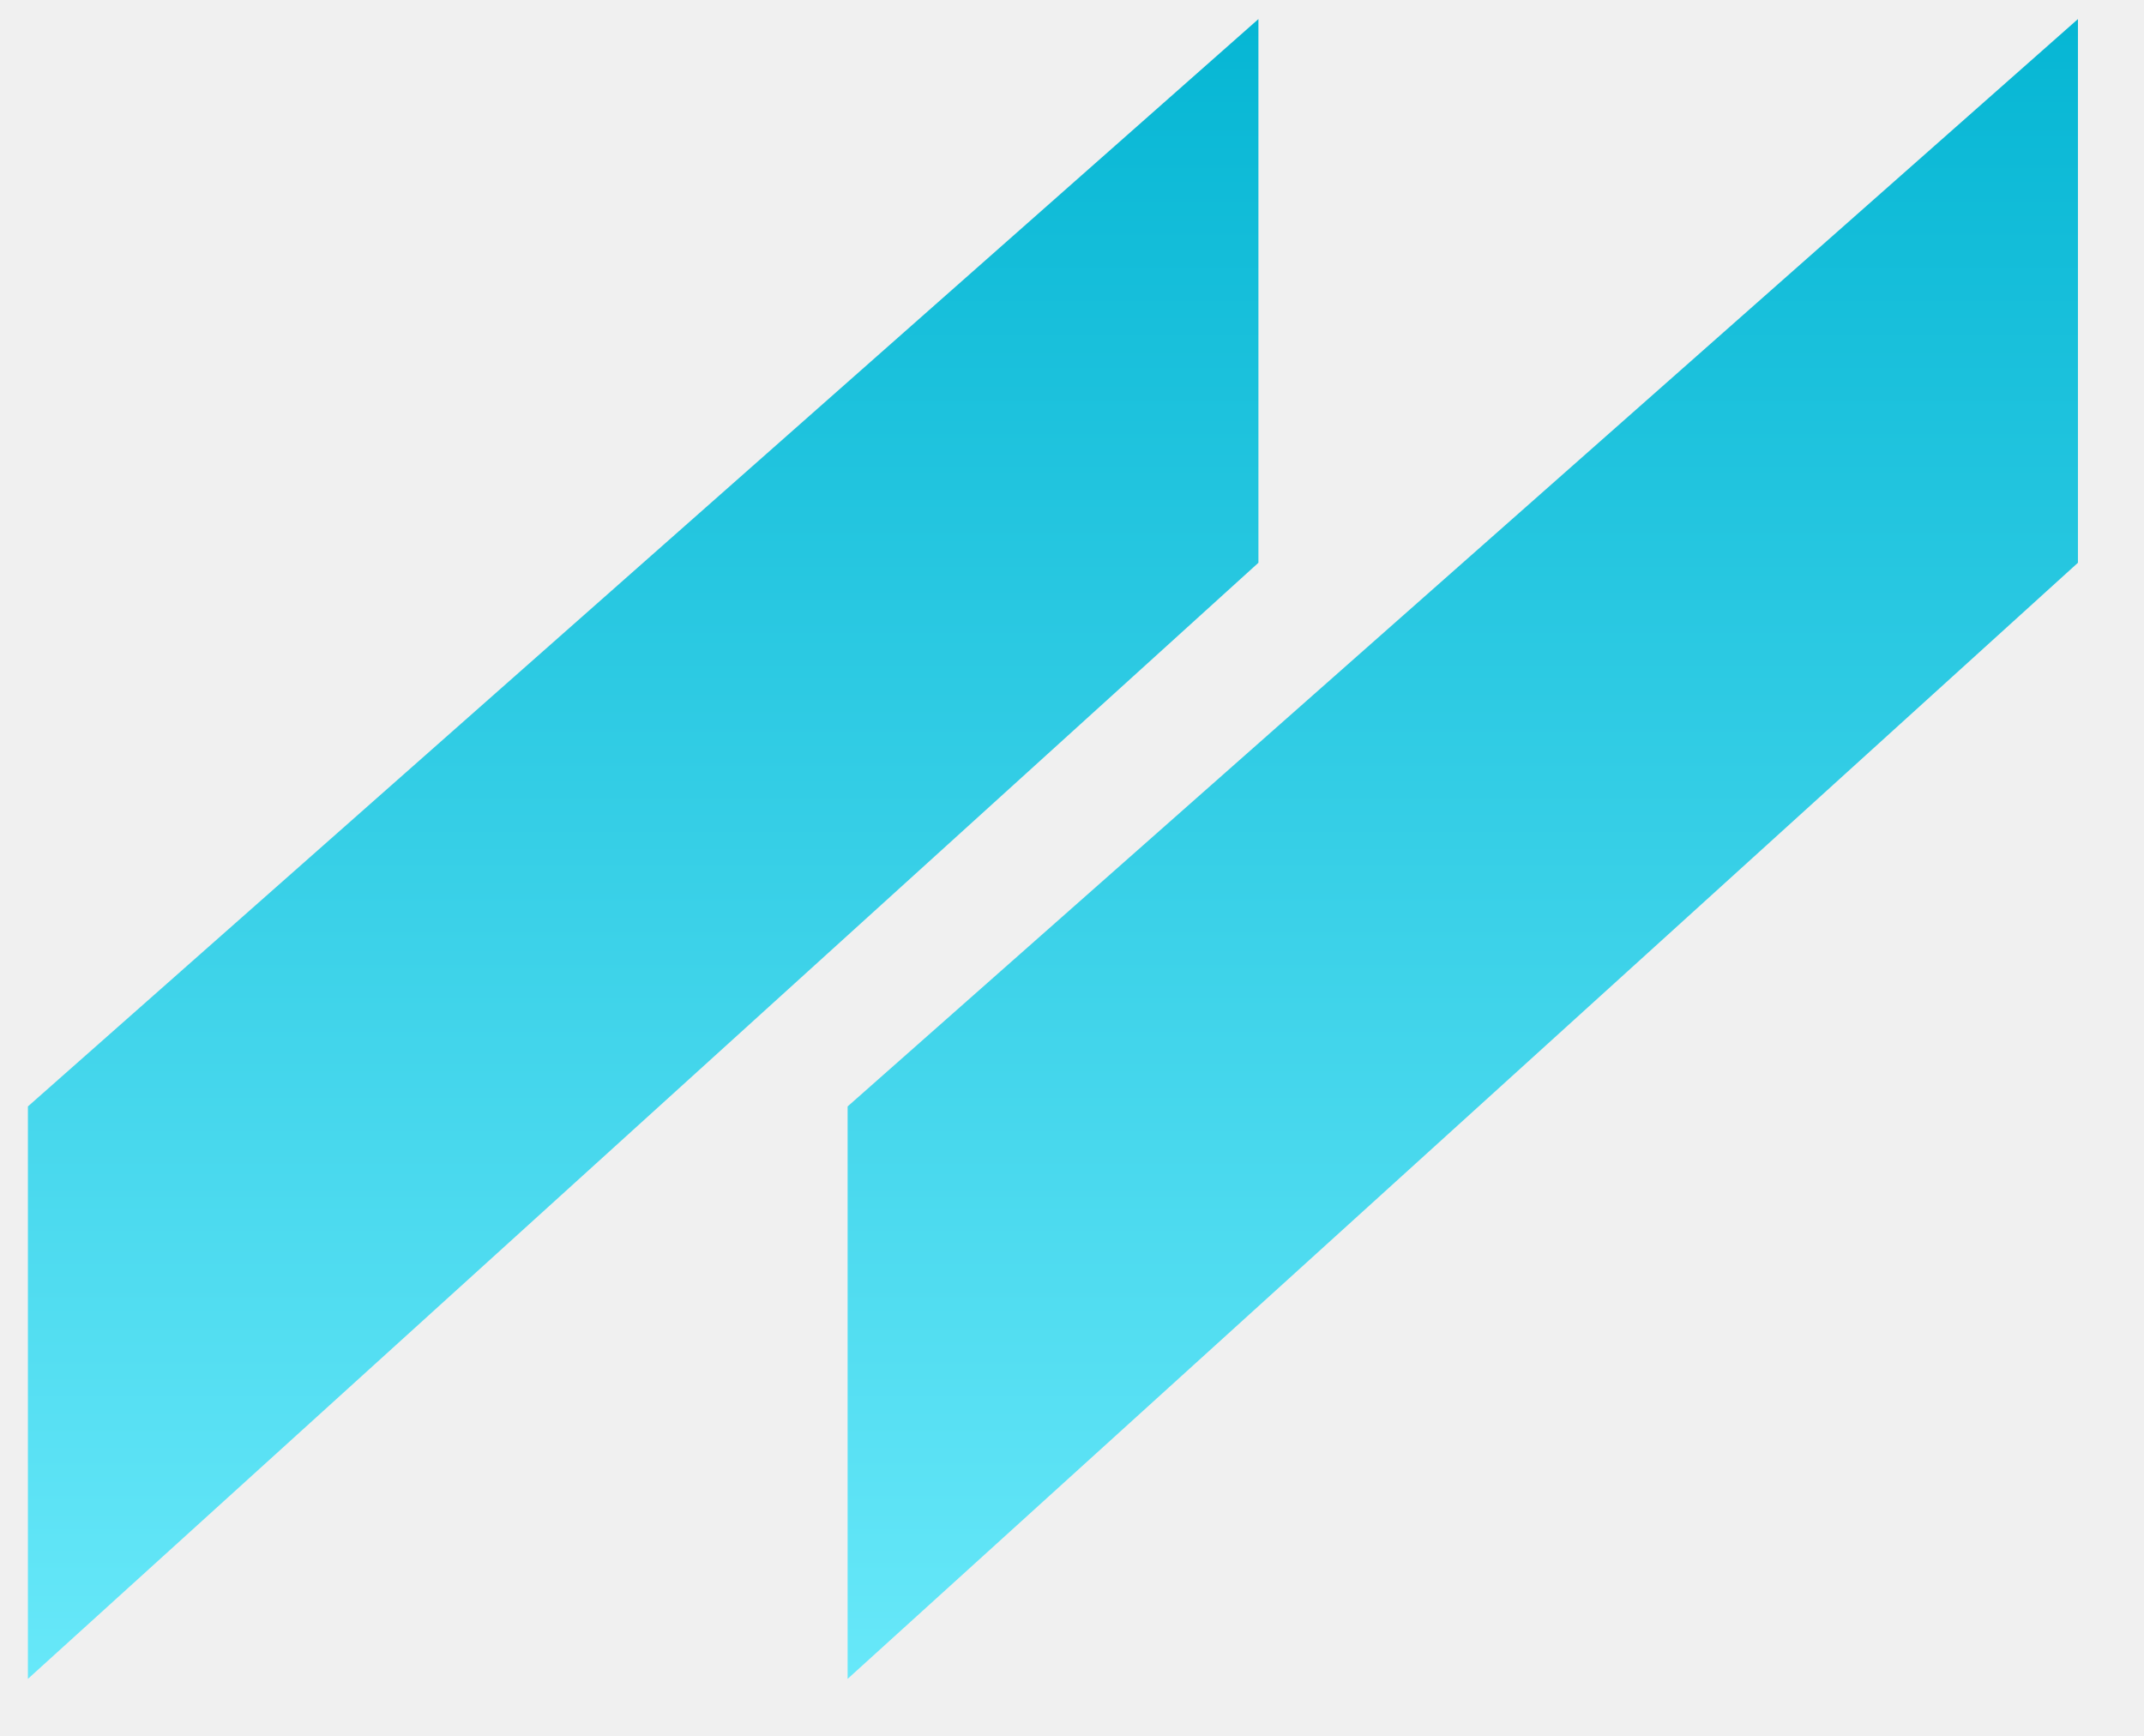
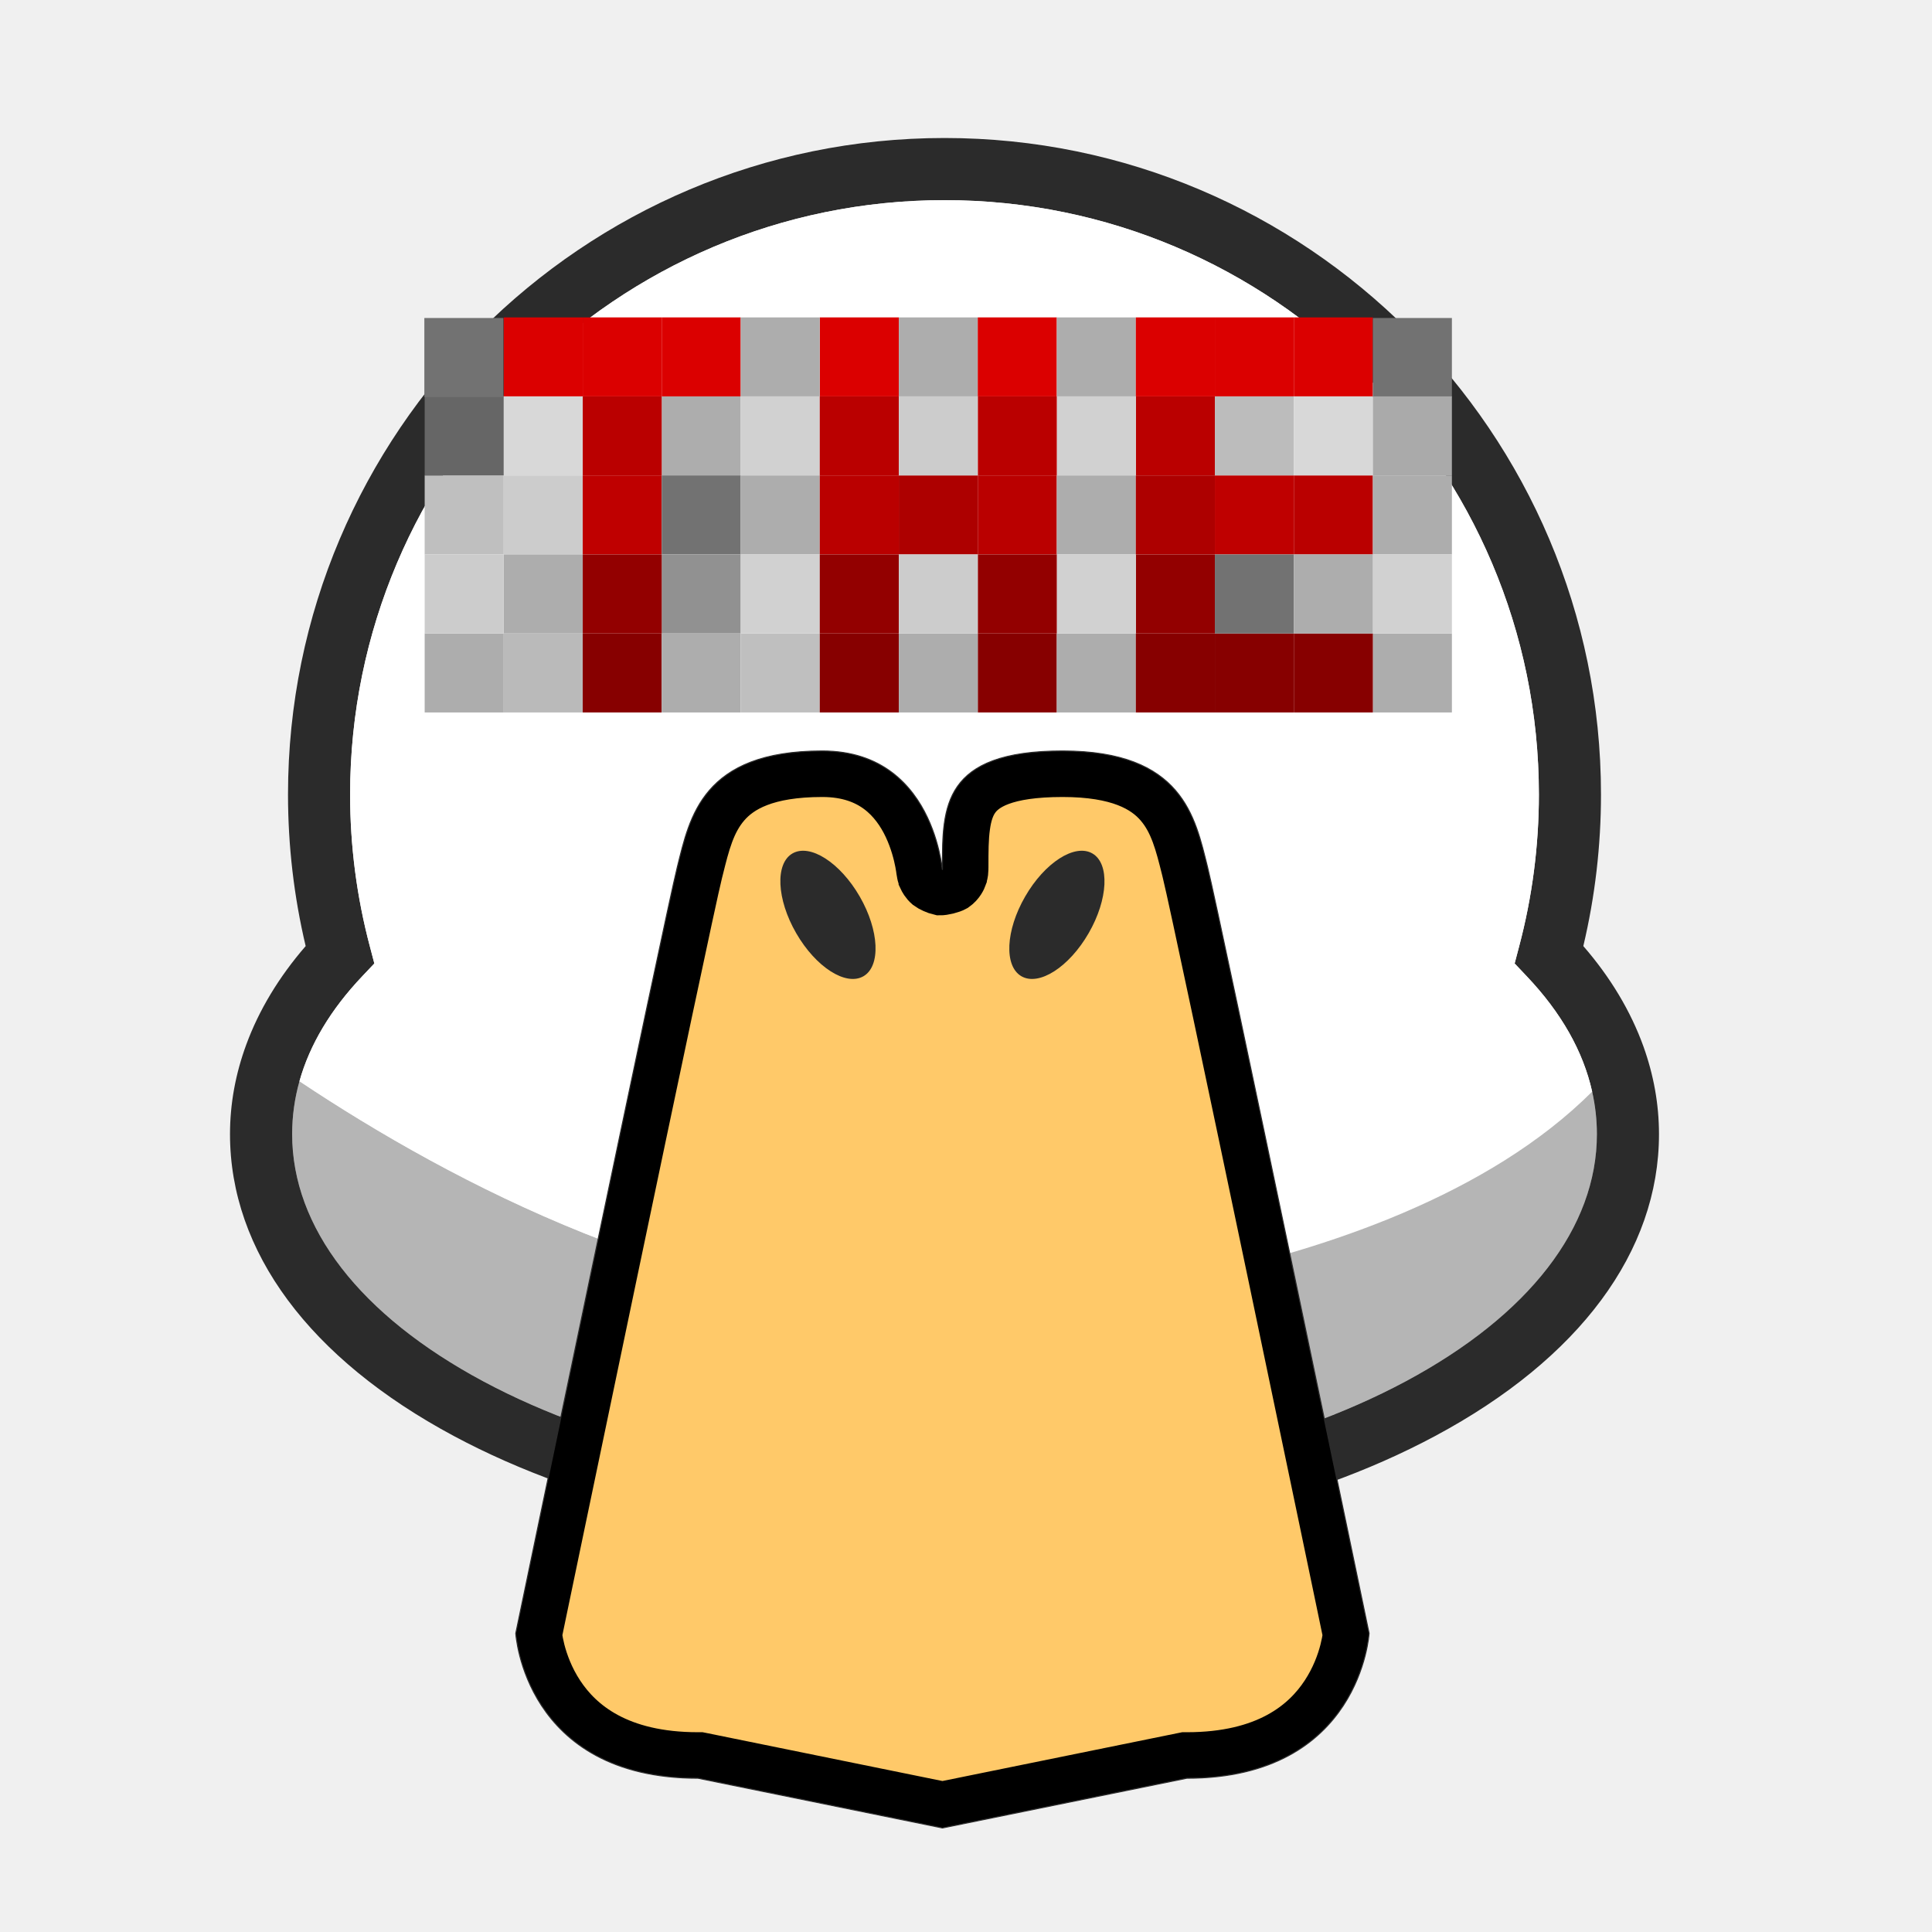
- <svg xmlns="http://www.w3.org/2000/svg" xmlns:xlink="http://www.w3.org/1999/xlink" version="1.1" preserveAspectRatio="xMidYMid meet" viewBox="344.564 330.278 111.737 91.218" width="53.87" height="43.61">
-   <defs>
-     <path d="M453.3 331.28L453.3 359.85L388.64 418.5L388.64 388.42L453.3 331.28Z" id="aFZf6T5ED" />
-     <linearGradient id="gradientb2ThqnP5Op" gradientUnits="userSpaceOnUse" x1="420.97" y1="331.28" x2="420.97" y2="418.5">
-       <stop style="stop-color: #06b6d4;stop-opacity: 1" offset="0%" />
-       <stop style="stop-color: #67e8f9;stop-opacity: 1" offset="100%" />
-     </linearGradient>
-     <path d="M410.23 331.28L410.23 359.85L345.56 418.5L345.56 388.42L410.23 331.28Z" id="a9fehgwfM" />
-     <linearGradient id="gradientk1wNV9Ostb" gradientUnits="userSpaceOnUse" x1="377.89" y1="331.28" x2="377.89" y2="418.5">
-       <stop style="stop-color: #06b6d4;stop-opacity: 1" offset="0%" />
-       <stop style="stop-color: #67e8f9;stop-opacity: 1" offset="100%" />
-     </linearGradient>
-   </defs>
-   <g>
-     <g>
-       <use xlink:href="#aFZf6T5ED" opacity="1" fill="url(#gradientb2ThqnP5Op)" />
-     </g>
-     <g>
-       <use xlink:href="#a9fehgwfM" opacity="1" fill="url(#gradientk1wNV9Ostb)" />
-     </g>
-   </g>
+ <svg xmlns="http://www.w3.org/2000/svg" width="42" height="42" viewBox="0 0 42 42" fill="none">
+   <path fill-rule="evenodd" clip-rule="evenodd" d="M6.51 23.505C6.404 23.882 6.351 24.266 6.351 24.655C6.351 26.685 7.826 28.593 10.504 30.027C13.183 31.463 16.744 32.253 20.533 32.253C24.321 32.253 27.882 31.463 30.561 30.027C33.24 28.592 34.715 26.685 34.715 24.655C34.715 24.343 34.68 24.035 34.612 23.731C29.833 27.38 20.488 28.482 20.488 28.482C15.019 28.43 9.858 25.737 6.51 23.505Z" fill="#B5B5B5" />
+   <path fill-rule="evenodd" clip-rule="evenodd" d="M30.561 30.028C27.882 31.463 24.321 32.253 20.533 32.253C16.744 32.253 13.183 31.463 10.504 30.028C7.826 28.593 6.351 26.685 6.351 24.655C6.351 24.266 6.404 23.882 6.51 23.505C6.733 22.709 7.191 21.943 7.879 21.219L8.138 20.945L8.042 20.58C7.756 19.504 7.611 18.391 7.611 17.272C7.611 10.147 13.407 4.351 20.533 4.351C27.658 4.351 33.454 10.147 33.454 17.272C33.454 18.391 33.309 19.504 33.023 20.58L32.927 20.945L33.186 21.219C33.94 22.012 34.416 22.854 34.612 23.731C34.68 24.035 34.715 24.343 34.715 24.655C34.715 26.685 33.24 28.592 30.561 30.028ZM35.725 22.744C35.45 21.983 35.013 21.25 34.42 20.567C34.675 19.491 34.804 18.384 34.804 17.272C34.804 9.402 28.402 3 20.533 3C12.663 3 6.261 9.402 6.261 17.272C6.261 18.384 6.39 19.491 6.645 20.567C6.063 21.239 5.63 21.958 5.355 22.705C5.121 23.34 5 23.994 5 24.655C5 27.206 6.728 29.537 9.867 31.218C12.738 32.757 16.526 33.604 20.533 33.604C24.54 33.604 28.327 32.757 31.198 31.218C34.337 29.537 36.065 27.206 36.065 24.655C36.065 24.008 35.949 23.366 35.725 22.744Z" fill="#2B2B2B" />
+   <path fill-rule="evenodd" clip-rule="evenodd" d="M32.927 20.945L33.023 20.58C33.309 19.504 33.454 18.391 33.454 17.272C33.454 10.147 27.658 4.351 20.533 4.351C13.407 4.351 7.611 10.147 7.611 17.272C7.611 18.391 7.756 19.504 8.042 20.58L8.138 20.945L7.879 21.219C7.191 21.943 6.733 22.709 6.51 23.505C9.858 25.737 15.019 28.43 20.488 28.482C20.488 28.482 30.122 28.212 34.612 23.731C34.416 22.854 33.94 22.012 33.186 21.219L32.927 20.945Z" fill="white" />
+   <path d="M15.275 38.167L15.225 38.157H15.175C13.452 38.157 12.619 37.454 12.194 36.807C11.972 36.47 11.851 36.131 11.784 35.874C11.752 35.746 11.733 35.641 11.723 35.571C11.721 35.557 11.72 35.544 11.718 35.533L11.739 35.432L11.842 34.936L12.213 33.157C12.521 31.68 12.935 29.699 13.357 27.684C14.203 23.645 15.078 19.497 15.21 18.969C15.216 18.944 15.222 18.919 15.229 18.894C15.364 18.351 15.481 17.879 15.801 17.509C16.105 17.156 16.666 16.826 17.876 16.826C18.425 16.826 18.809 16.983 19.086 17.19C19.37 17.403 19.57 17.69 19.709 17.986C19.848 18.282 19.92 18.569 19.956 18.757C19.971 18.837 19.98 18.896 19.985 18.936C19.986 18.942 19.987 18.948 19.988 18.953L19.988 18.954C19.989 18.96 19.992 18.983 19.997 19.006C19.998 19.012 20.002 19.031 20.01 19.054C20.013 19.066 20.021 19.089 20.035 19.117L20.035 19.118C20.043 19.135 20.08 19.213 20.162 19.283C20.21 19.32 20.342 19.381 20.425 19.399C20.522 19.401 20.697 19.356 20.771 19.314C20.9 19.225 20.946 19.102 20.953 19.083C20.953 19.082 20.953 19.082 20.953 19.081C20.976 19.022 20.982 18.97 20.983 18.963L20.983 18.963C20.986 18.938 20.987 18.916 20.987 18.911L20.987 18.911C20.987 18.902 20.987 18.894 20.987 18.889L20.988 18.848C20.988 18.514 20.988 18.228 21.024 17.971C21.058 17.718 21.122 17.529 21.224 17.384C21.408 17.12 21.847 16.826 23.099 16.826C24.309 16.826 24.87 17.156 25.174 17.509C25.494 17.879 25.611 18.351 25.747 18.894C25.753 18.919 25.759 18.944 25.765 18.969C25.897 19.497 26.772 23.645 27.618 27.684C28.04 29.699 28.454 31.68 28.762 33.157L29.133 34.936L29.236 35.432L29.257 35.533C29.256 35.544 29.254 35.557 29.252 35.571C29.242 35.641 29.223 35.746 29.191 35.874C29.125 36.131 29.003 36.47 28.781 36.807C28.357 37.454 27.523 38.157 25.8 38.157H25.75L25.701 38.167L20.488 39.228L15.275 38.167Z" fill="#FFC969" stroke="black" />
+   <path fill-rule="evenodd" clip-rule="evenodd" d="M26.25 18.848C25.98 17.767 25.71 16.326 23.099 16.326C20.488 16.326 20.488 17.542 20.488 18.848C20.488 19.343 20.488 16.326 17.876 16.326C15.265 16.326 14.995 17.767 14.725 18.848C14.455 19.928 11.213 35.506 11.213 35.506C11.213 35.506 11.393 38.657 15.175 38.657L20.488 39.738L25.8 38.657C29.582 38.657 29.762 35.506 29.762 35.506C29.762 35.506 26.52 19.928 26.25 18.848Z" stroke="#2B2B2B" stroke-width="0.023" stroke-miterlimit="10" />
+   <path fill-rule="evenodd" clip-rule="evenodd" d="M18.77 21.223C18.388 21.443 17.734 21.024 17.309 20.287C16.883 19.55 16.847 18.773 17.228 18.553C17.61 18.333 18.264 18.752 18.69 19.49C19.115 20.227 19.151 21.003 18.77 21.223Z" fill="#2B2B2B" />
+   <path fill-rule="evenodd" clip-rule="evenodd" d="M22.205 21.223C22.587 21.443 23.241 21.024 23.666 20.287C24.092 19.55 24.128 18.773 23.747 18.553C23.365 18.333 22.711 18.752 22.286 19.49C21.86 20.227 21.824 21.003 22.205 21.223Z" fill="#2B2B2B" />
+   <path fill-rule="evenodd" clip-rule="evenodd" d="M12.668 8.617H10.95V6.9H12.668V8.617Z" fill="#DB0000" />
+   <path fill-rule="evenodd" clip-rule="evenodd" d="M14.385 8.617H12.668V6.9H14.385V8.617Z" fill="#DB0000" />
+   <path fill-rule="evenodd" clip-rule="evenodd" d="M16.103 10.335H14.385V8.617H16.103V10.335Z" fill="#ADADAD" />
+   <path fill-rule="evenodd" clip-rule="evenodd" d="M16.103 8.617H14.385V6.9H16.103V8.617Z" fill="#DB0000" />
+   <path fill-rule="evenodd" clip-rule="evenodd" d="M19.539 8.617H17.821V6.9H19.539V8.617Z" fill="#DB0000" />
+   <path fill-rule="evenodd" clip-rule="evenodd" d="M12.668 12.053H10.95V10.335H12.668V12.053Z" fill="#CCCCCC" />
+   <path fill-rule="evenodd" clip-rule="evenodd" d="M14.385 12.053H12.668V10.335H14.385V12.053Z" fill="#BF0000" />
+   <path fill-rule="evenodd" clip-rule="evenodd" d="M10.95 12.053H9.232V10.335H10.95V12.053Z" fill="#BFBFBF" />
+   <path fill-rule="evenodd" clip-rule="evenodd" d="M16.103 12.053H14.385V10.335H16.103V12.053Z" fill="#727272" />
+   <path fill-rule="evenodd" clip-rule="evenodd" d="M14.385 10.335H12.668V8.617H14.385V10.335Z" fill="#BA0000" />
+   <path fill-rule="evenodd" clip-rule="evenodd" d="M17.821 8.617H16.103V6.9H17.821V8.617Z" fill="#ADADAD" />
+   <path fill-rule="evenodd" clip-rule="evenodd" d="M21.256 8.617H19.539V6.9H21.256V8.617Z" fill="#ADADAD" />
+   <path fill-rule="evenodd" clip-rule="evenodd" d="M17.821 12.053H16.103V10.335H17.821V12.053Z" fill="#ADADAD" />
+   <path fill-rule="evenodd" clip-rule="evenodd" d="M17.821 10.335H16.103V8.617H17.821V10.335Z" fill="#D1D1D1" />
+   <path fill-rule="evenodd" clip-rule="evenodd" d="M12.668 10.335H10.95V8.617H12.668V10.335Z" fill="#D8D8D8" />
+   <path fill-rule="evenodd" clip-rule="evenodd" d="M19.539 12.053H17.821V10.335H19.539V12.053Z" fill="#BA0000" />
+   <path fill-rule="evenodd" clip-rule="evenodd" d="M19.539 10.335H17.821V8.617H19.539V10.335Z" fill="#BA0000" />
+   <path fill-rule="evenodd" clip-rule="evenodd" d="M10.95 10.335H9.232V8.617H10.95V10.335Z" fill="#666666" />
+   <path fill-rule="evenodd" clip-rule="evenodd" d="M16.103 13.771H14.385V12.053H16.103V13.771Z" fill="#919191" />
+   <path fill-rule="evenodd" clip-rule="evenodd" d="M12.668 15.488H10.95V13.771H12.668V15.488Z" fill="#BABABA" />
+   <path fill-rule="evenodd" clip-rule="evenodd" d="M14.385 15.488H12.668V13.771H14.385V15.488Z" fill="#870000" />
+   <path fill-rule="evenodd" clip-rule="evenodd" d="M10.95 15.488H9.232V13.771H10.95V15.488Z" fill="#ADADAD" />
+   <path fill-rule="evenodd" clip-rule="evenodd" d="M16.103 15.488H14.385V13.771H16.103V15.488Z" fill="#ADADAD" />
+   <path fill-rule="evenodd" clip-rule="evenodd" d="M14.385 13.771H12.668V12.053H14.385V13.771Z" fill="#930000" />
+   <path fill-rule="evenodd" clip-rule="evenodd" d="M17.821 15.488H16.103V13.771H17.821V15.488Z" fill="#BFBFBF" />
+   <path fill-rule="evenodd" clip-rule="evenodd" d="M17.821 13.771H16.103V12.053H17.821V13.771Z" fill="#D1D1D1" />
+   <path fill-rule="evenodd" clip-rule="evenodd" d="M12.668 13.771H10.95V12.053H12.668V13.771Z" fill="#ADADAD" />
+   <path fill-rule="evenodd" clip-rule="evenodd" d="M19.539 15.488H17.821V13.771H19.539V15.488Z" fill="#870000" />
+   <path fill-rule="evenodd" clip-rule="evenodd" d="M19.539 13.771H17.821V12.053H19.539V13.771Z" fill="#930000" />
+   <path fill-rule="evenodd" clip-rule="evenodd" d="M10.95 13.771H9.232V12.053H10.95V13.771Z" fill="#CCCCCC" />
+   <path fill-rule="evenodd" clip-rule="evenodd" d="M22.974 8.617H21.256V6.9H22.974V8.617Z" fill="#DB0000" />
+   <path fill-rule="evenodd" clip-rule="evenodd" d="M24.692 8.617H22.974V6.9H24.692V8.617Z" fill="#ADADAD" />
+   <path fill-rule="evenodd" clip-rule="evenodd" d="M26.41 10.335H24.692V8.617H26.41V10.335Z" fill="#BA0000" />
+   <path fill-rule="evenodd" clip-rule="evenodd" d="M26.41 8.617H24.692V6.9H26.41V8.617Z" fill="#DB0000" />
+   <path fill-rule="evenodd" clip-rule="evenodd" d="M29.845 8.617H28.127V6.9H29.845V8.617Z" fill="#DB0000" />
+   <path fill-rule="evenodd" clip-rule="evenodd" d="M22.974 12.053H21.256V10.335H22.974V12.053Z" fill="#BA0000" />
+   <path fill-rule="evenodd" clip-rule="evenodd" d="M24.692 12.053H22.974V10.335H24.692V12.053Z" fill="#ADADAD" />
+   <path fill-rule="evenodd" clip-rule="evenodd" d="M21.256 12.053H19.539V10.335H21.256V12.053Z" fill="#AD0000" />
+   <path fill-rule="evenodd" clip-rule="evenodd" d="M26.41 12.053H24.692V10.335H26.41V12.053Z" fill="#AD0000" />
+   <path fill-rule="evenodd" clip-rule="evenodd" d="M24.692 10.335H22.974V8.617H24.692V10.335Z" fill="#D1D1D1" />
+   <path fill-rule="evenodd" clip-rule="evenodd" d="M28.127 8.617H26.41V6.9H28.127V8.617Z" fill="#DB0000" />
+   <path fill-rule="evenodd" clip-rule="evenodd" d="M28.127 12.053H26.41V10.335H28.127V12.053Z" fill="#BF0000" />
+   <path fill-rule="evenodd" clip-rule="evenodd" d="M28.127 10.335H26.41V8.617H28.127V10.335Z" fill="#BCBCBC" />
+   <path fill-rule="evenodd" clip-rule="evenodd" d="M22.974 10.335H21.256V8.617H22.974V10.335Z" fill="#BA0000" />
+   <path fill-rule="evenodd" clip-rule="evenodd" d="M29.845 12.053H28.127V10.335H29.845V12.053Z" fill="#BA0000" />
+   <path fill-rule="evenodd" clip-rule="evenodd" d="M29.845 10.335H28.127V8.617H29.845V10.335Z" fill="#D8D8D8" />
+   <path fill-rule="evenodd" clip-rule="evenodd" d="M21.256 10.335H19.539V8.617H21.256V10.335Z" fill="#CCCCCC" />
+   <path fill-rule="evenodd" clip-rule="evenodd" d="M26.41 13.771H24.692V12.053H26.41V13.771Z" fill="#930000" />
+   <path fill-rule="evenodd" clip-rule="evenodd" d="M22.974 15.488H21.256V13.771H22.974V15.488Z" fill="#870000" />
+   <path fill-rule="evenodd" clip-rule="evenodd" d="M24.692 15.488H22.974V13.771H24.692V15.488Z" fill="#ADADAD" />
+   <path fill-rule="evenodd" clip-rule="evenodd" d="M21.256 15.488H19.539V13.771H21.256V15.488Z" fill="#ADADAD" />
+   <path fill-rule="evenodd" clip-rule="evenodd" d="M26.41 15.488H24.692V13.771H26.41V15.488Z" fill="#870000" />
+   <path fill-rule="evenodd" clip-rule="evenodd" d="M24.692 13.771H22.974V12.053H24.692V13.771Z" fill="#D1D1D1" />
+   <path fill-rule="evenodd" clip-rule="evenodd" d="M28.127 15.488H26.41V13.771H28.127V15.488Z" fill="#870000" />
+   <path fill-rule="evenodd" clip-rule="evenodd" d="M28.127 13.771H26.41V12.053H28.127V13.771Z" fill="#727272" />
+   <path fill-rule="evenodd" clip-rule="evenodd" d="M31.563 12.053H29.845V10.335H31.563V12.053Z" fill="#ADADAD" />
+   <path fill-rule="evenodd" clip-rule="evenodd" d="M31.563 8.631H29.845V6.913H31.563V8.631Z" fill="#727272" />
+   <path fill-rule="evenodd" clip-rule="evenodd" d="M10.943 8.631H9.225V6.913H10.943V8.631Z" fill="#727272" />
+   <path fill-rule="evenodd" clip-rule="evenodd" d="M31.563 10.335H29.845V8.617H31.563V10.335Z" fill="#AAAAAA" />
+   <path fill-rule="evenodd" clip-rule="evenodd" d="M31.563 15.488H29.845V13.771H31.563V15.488Z" fill="#ADADAD" />
+   <path fill-rule="evenodd" clip-rule="evenodd" d="M31.563 13.771H29.845V12.053H31.563V13.771Z" fill="#D1D1D1" />
+   <path fill-rule="evenodd" clip-rule="evenodd" d="M22.974 13.771H21.256V12.053H22.974V13.771Z" fill="#930000" />
+   <path fill-rule="evenodd" clip-rule="evenodd" d="M29.845 15.488H28.127V13.771H29.845V15.488Z" fill="#870000" />
+   <path fill-rule="evenodd" clip-rule="evenodd" d="M29.845 13.771H28.127V12.053H29.845V13.771Z" fill="#ADADAD" />
+   <path fill-rule="evenodd" clip-rule="evenodd" d="M21.256 13.771H19.539V12.053H21.256V13.771Z" fill="#CCCCCC" />
</svg>
